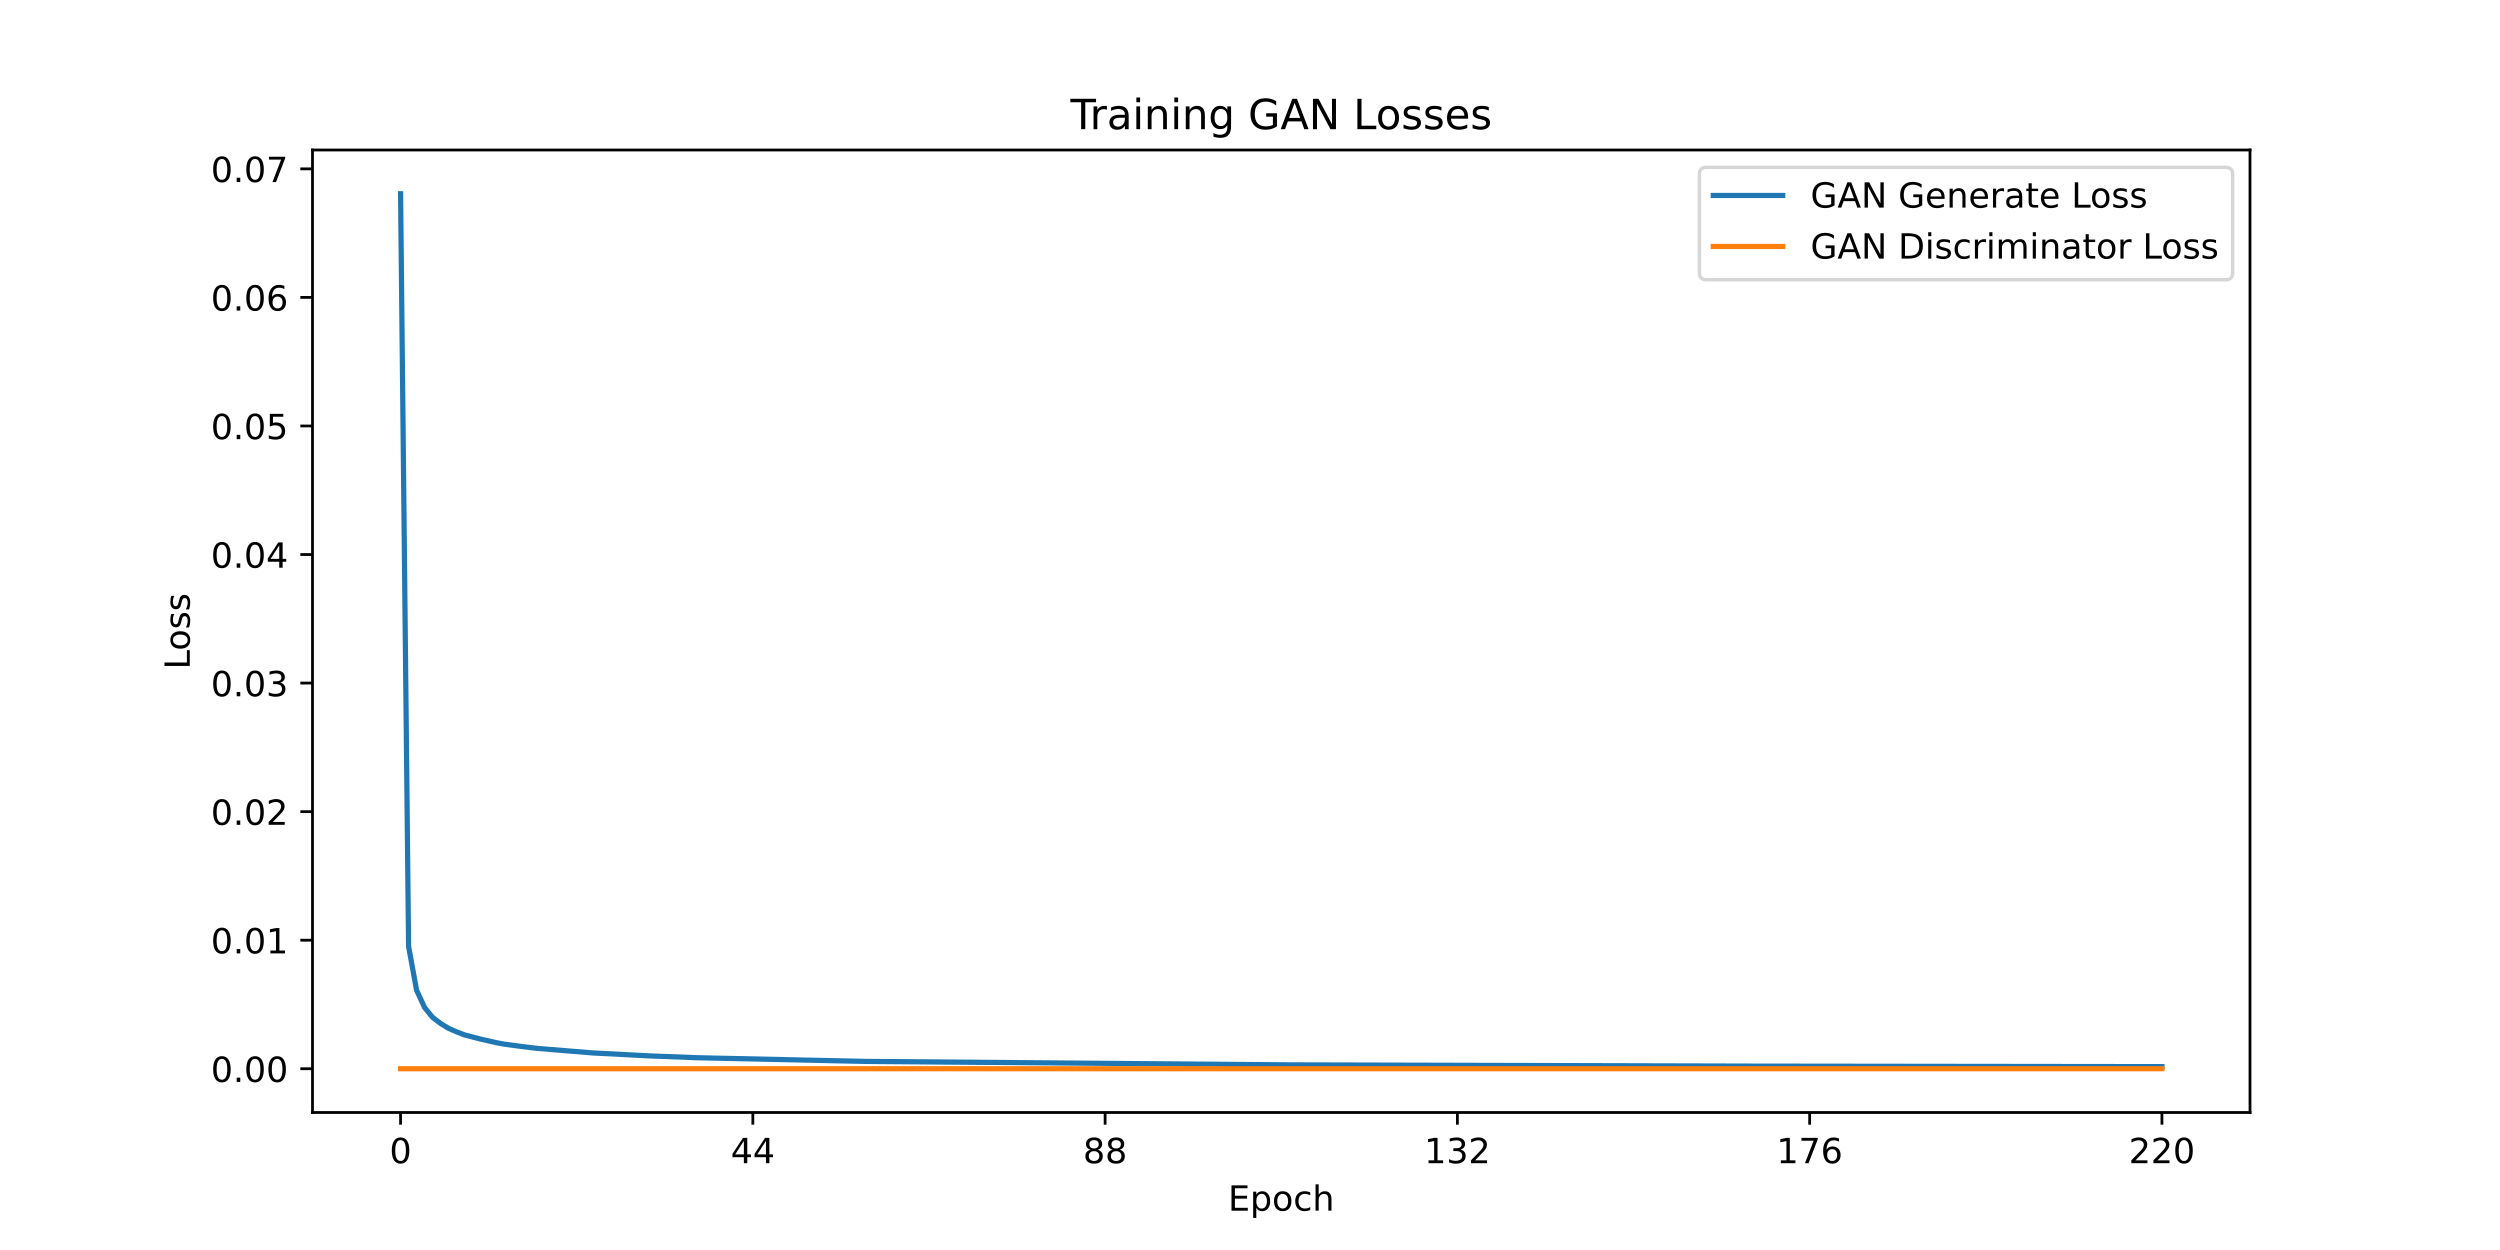
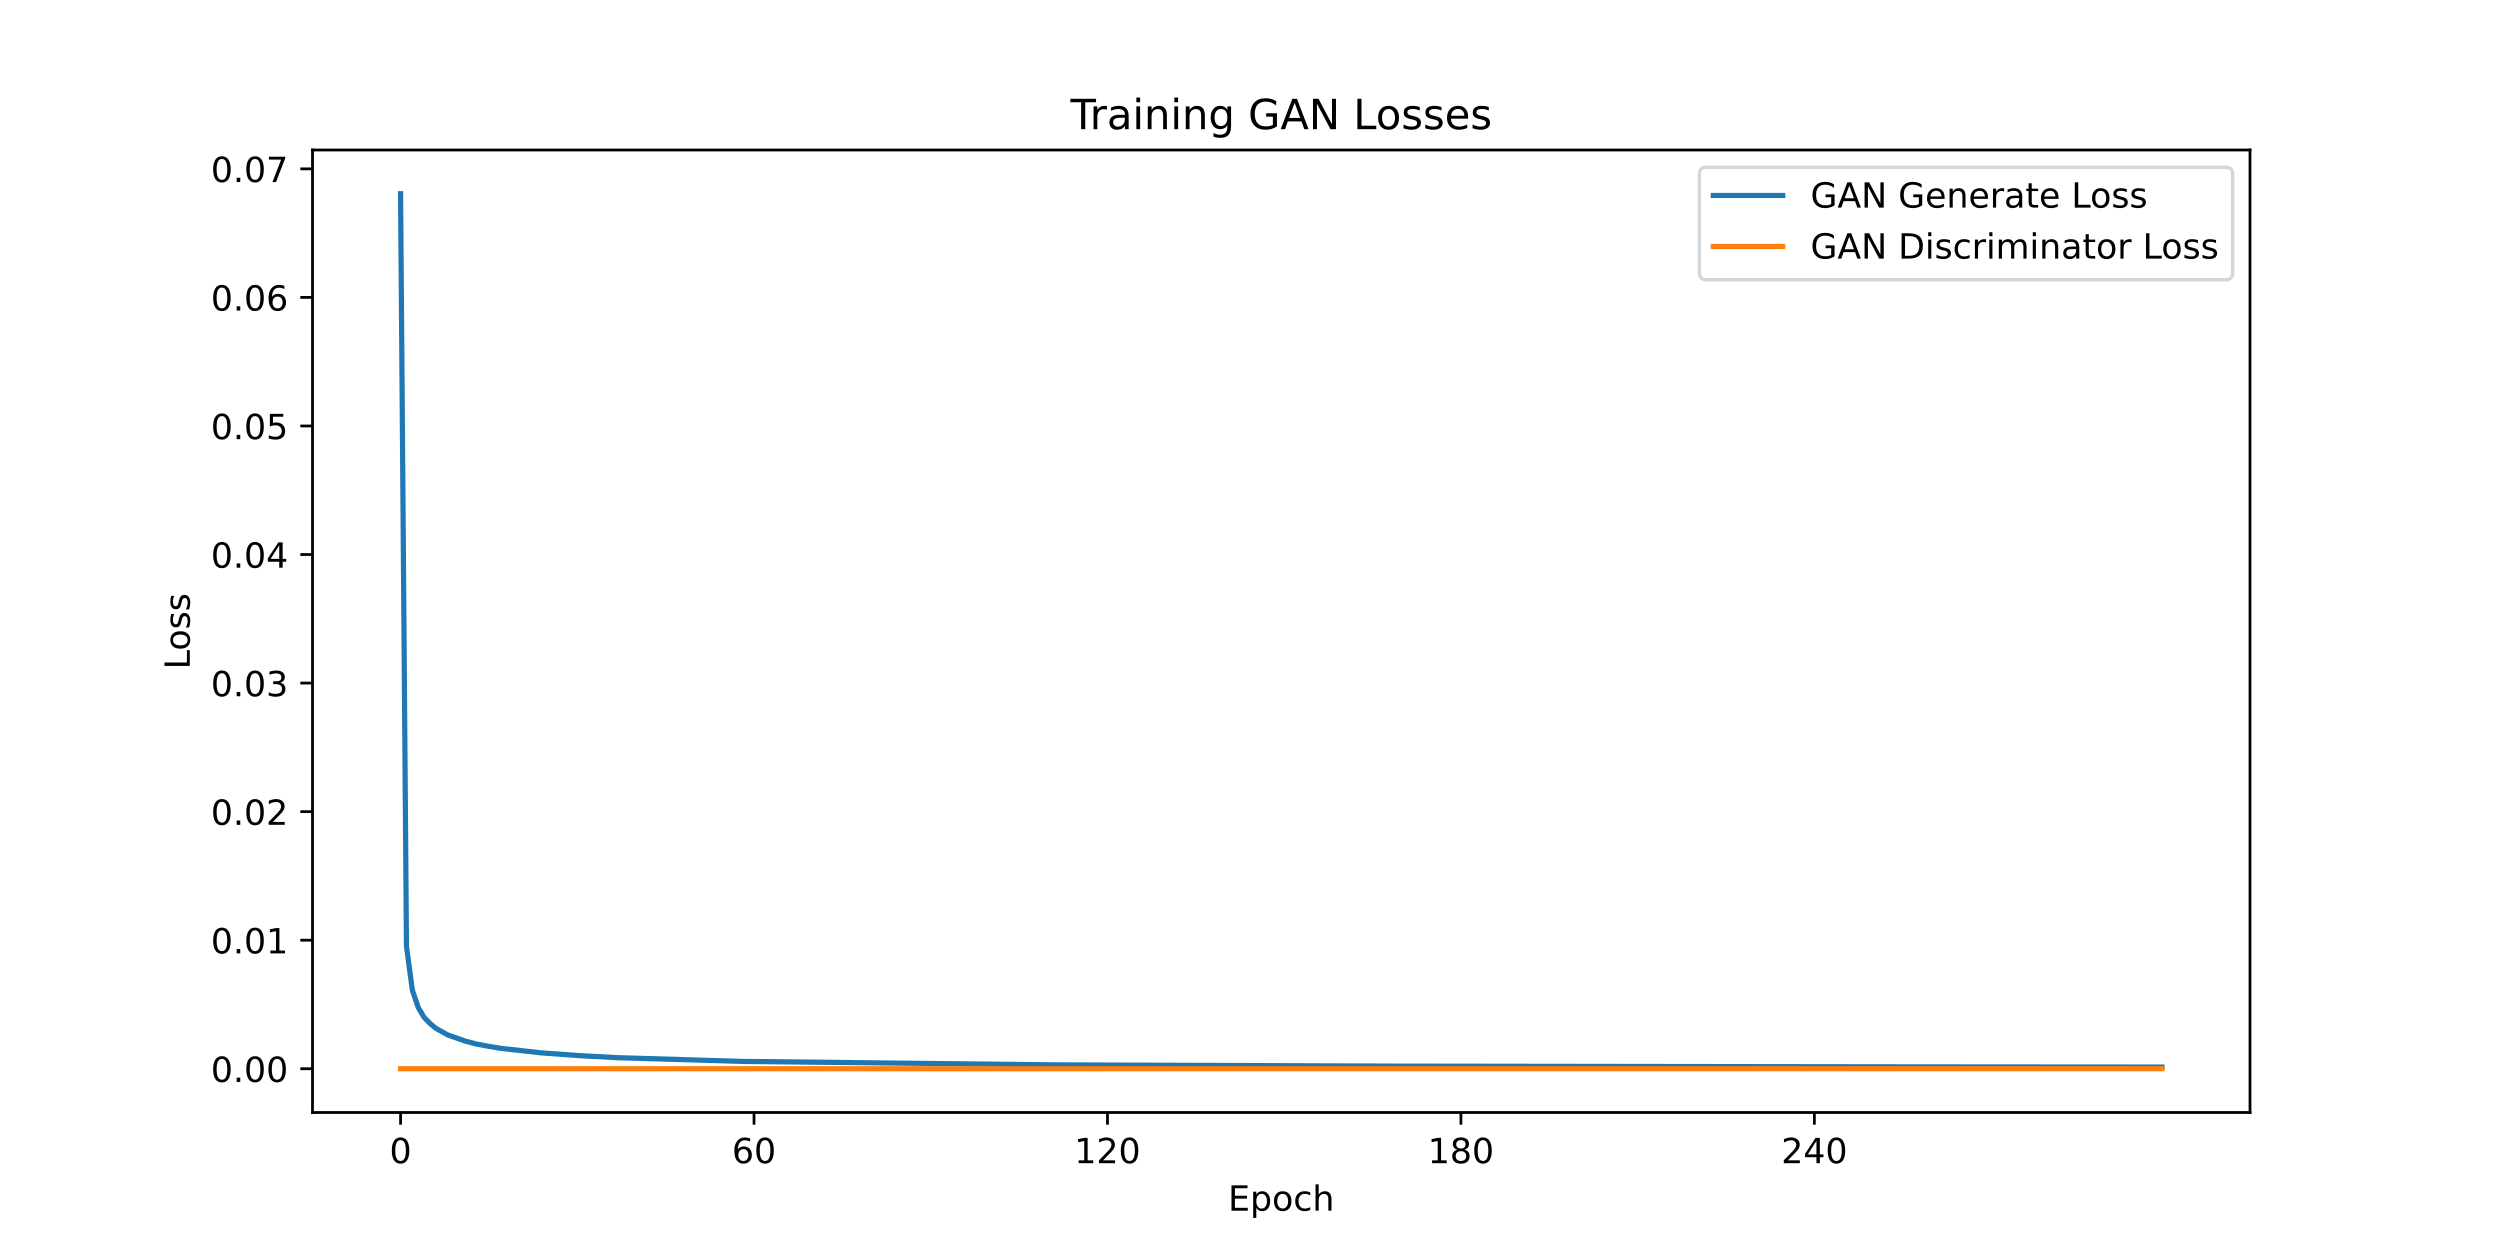
<svg xmlns="http://www.w3.org/2000/svg" xmlns:xlink="http://www.w3.org/1999/xlink" width="720pt" height="360pt" viewBox="0 0 720 360" version="1.1">
  <defs>
    <style type="text/css">*{stroke-linejoin: round; stroke-linecap: butt}</style>
  </defs>
  <g id="figure_1">
    <g id="patch_1">
      <path d="M 0 360  L 720 360  L 720 0  L 0 0  z " style="fill: #ffffff" />
    </g>
    <g id="axes_1">
      <g id="patch_2">
        <path d="M 90 320.4  L 648 320.4  L 648 43.2  L 90 43.2  z " style="fill: #ffffff" />
      </g>
      <g id="matplotlib.axis_1">
        <g id="xtick_1">
          <g id="line2d_1">
            <defs>
-               <path id="m2aa6ecc5e7" d="M 0 0  L 0 3.5  " style="stroke: #000000; stroke-width: 0.8" />
-             </defs>
-             <g>
-               <use xlink:href="#m2aa6ecc5e7" x="115.364" y="320.4" style="stroke: #000000; stroke-width: 0.8" />
+               <path id="me417cb22e6" d="M 0 0  L 0 3.5  " style="stroke: #000000; stroke-width: 0.8" />
+             </defs>
+             <g>
+               <use xlink:href="#me417cb22e6" x="115.364" y="320.4" style="stroke: #000000; stroke-width: 0.8" />
            </g>
          </g>
          <g id="text_1">
            <g transform="translate(112.1824 334.9984) scale(0.1 -0.1)">
              <defs>
                <path id="DejaVuSans-30" d="M 2034 4250  Q 1547 4250 1301 3770  Q 1056 3291 1056 2328  Q 1056 1369 1301 889  Q 1547 409 2034 409  Q 2525 409 2770 889  Q 3016 1369 3016 2328  Q 3016 3291 2770 3770  Q 2525 4250 2034 4250  z M 2034 4750  Q 2819 4750 3233 4129  Q 3647 3509 3647 2328  Q 3647 1150 3233 529  Q 2819 -91 2034 -91  Q 1250 -91 836 529  Q 422 1150 422 2328  Q 422 3509 836 4129  Q 1250 4750 2034 4750  z " transform="scale(0.015625)" />
              </defs>
              <use xlink:href="#DejaVuSans-30" />
            </g>
          </g>
        </g>
        <g id="xtick_2">
          <g id="line2d_2">
            <g>
-               <use xlink:href="#m2aa6ecc5e7" x="216.818" y="320.4" style="stroke: #000000; stroke-width: 0.8" />
+               <use xlink:href="#me417cb22e6" x="217.157" y="320.4" style="stroke: #000000; stroke-width: 0.8" />
            </g>
          </g>
          <g id="text_2">
-             <g transform="translate(210.4557 334.9984) scale(0.1 -0.1)">
-               <defs>
-                 <path id="DejaVuSans-34" d="M 2419 4116  L 825 1625  L 2419 1625  L 2419 4116  z M 2253 4666  L 3047 4666  L 3047 1625  L 3713 1625  L 3713 1100  L 3047 1100  L 3047 0  L 2419 0  L 2419 1100  L 313 1100  L 313 1709  L 2253 4666  z " transform="scale(0.015625)" />
-               </defs>
-               <use xlink:href="#DejaVuSans-34" />
-               <use xlink:href="#DejaVuSans-34" transform="translate(63.62305 0)" />
+             <g transform="translate(210.795 334.9984) scale(0.1 -0.1)">
+               <defs>
+                 <path id="DejaVuSans-36" d="M 2113 2584  Q 1688 2584 1439 2293  Q 1191 2003 1191 1497  Q 1191 994 1439 701  Q 1688 409 2113 409  Q 2538 409 2786 701  Q 3034 994 3034 1497  Q 3034 2003 2786 2293  Q 2538 2584 2113 2584  z M 3366 4563  L 3366 3988  Q 3128 4100 2886 4159  Q 2644 4219 2406 4219  Q 1781 4219 1451 3797  Q 1122 3375 1075 2522  Q 1259 2794 1537 2939  Q 1816 3084 2150 3084  Q 2853 3084 3261 2657  Q 3669 2231 3669 1497  Q 3669 778 3244 343  Q 2819 -91 2113 -91  Q 1303 -91 875 529  Q 447 1150 447 2328  Q 447 3434 972 4092  Q 1497 4750 2381 4750  Q 2619 4750 2861 4703  Q 3103 4656 3366 4563  z " transform="scale(0.015625)" />
+               </defs>
+               <use xlink:href="#DejaVuSans-36" />
+               <use xlink:href="#DejaVuSans-30" transform="translate(63.62305 0)" />
            </g>
          </g>
        </g>
        <g id="xtick_3">
          <g id="line2d_3">
            <g>
-               <use xlink:href="#m2aa6ecc5e7" x="318.273" y="320.4" style="stroke: #000000; stroke-width: 0.8" />
+               <use xlink:href="#me417cb22e6" x="318.951" y="320.4" style="stroke: #000000; stroke-width: 0.8" />
            </g>
          </g>
          <g id="text_3">
-             <g transform="translate(311.9102 334.9984) scale(0.1 -0.1)">
-               <defs>
-                 <path id="DejaVuSans-38" d="M 2034 2216  Q 1584 2216 1326 1975  Q 1069 1734 1069 1313  Q 1069 891 1326 650  Q 1584 409 2034 409  Q 2484 409 2743 651  Q 3003 894 3003 1313  Q 3003 1734 2745 1975  Q 2488 2216 2034 2216  z M 1403 2484  Q 997 2584 770 2862  Q 544 3141 544 3541  Q 544 4100 942 4425  Q 1341 4750 2034 4750  Q 2731 4750 3128 4425  Q 3525 4100 3525 3541  Q 3525 3141 3298 2862  Q 3072 2584 2669 2484  Q 3125 2378 3379 2068  Q 3634 1759 3634 1313  Q 3634 634 3220 271  Q 2806 -91 2034 -91  Q 1263 -91 848 271  Q 434 634 434 1313  Q 434 1759 690 2068  Q 947 2378 1403 2484  z M 1172 3481  Q 1172 3119 1398 2916  Q 1625 2713 2034 2713  Q 2441 2713 2670 2916  Q 2900 3119 2900 3481  Q 2900 3844 2670 4047  Q 2441 4250 2034 4250  Q 1625 4250 1398 4047  Q 1172 3844 1172 3481  z " transform="scale(0.015625)" />
-               </defs>
-               <use xlink:href="#DejaVuSans-38" />
-               <use xlink:href="#DejaVuSans-38" transform="translate(63.62305 0)" />
+             <g transform="translate(309.4076 334.9984) scale(0.1 -0.1)">
+               <defs>
+                 <path id="DejaVuSans-31" d="M 794 531  L 1825 531  L 1825 4091  L 703 3866  L 703 4441  L 1819 4666  L 2450 4666  L 2450 531  L 3481 531  L 3481 0  L 794 0  L 794 531  z " transform="scale(0.015625)" />
+                 <path id="DejaVuSans-32" d="M 1228 531  L 3431 531  L 3431 0  L 469 0  L 469 531  Q 828 903 1448 1529  Q 2069 2156 2228 2338  Q 2531 2678 2651 2914  Q 2772 3150 2772 3378  Q 2772 3750 2511 3984  Q 2250 4219 1831 4219  Q 1534 4219 1204 4116  Q 875 4013 500 3803  L 500 4441  Q 881 4594 1212 4672  Q 1544 4750 1819 4750  Q 2544 4750 2975 4387  Q 3406 4025 3406 3419  Q 3406 3131 3298 2873  Q 3191 2616 2906 2266  Q 2828 2175 2409 1742  Q 1991 1309 1228 531  z " transform="scale(0.015625)" />
+               </defs>
+               <use xlink:href="#DejaVuSans-31" />
+               <use xlink:href="#DejaVuSans-32" transform="translate(63.62305 0)" />
+               <use xlink:href="#DejaVuSans-30" transform="translate(127.2461 0)" />
            </g>
          </g>
        </g>
        <g id="xtick_4">
          <g id="line2d_4">
            <g>
-               <use xlink:href="#m2aa6ecc5e7" x="419.727" y="320.4" style="stroke: #000000; stroke-width: 0.8" />
+               <use xlink:href="#me417cb22e6" x="420.745" y="320.4" style="stroke: #000000; stroke-width: 0.8" />
            </g>
          </g>
          <g id="text_4">
-             <g transform="translate(410.1835 334.9984) scale(0.1 -0.1)">
-               <defs>
-                 <path id="DejaVuSans-31" d="M 794 531  L 1825 531  L 1825 4091  L 703 3866  L 703 4441  L 1819 4666  L 2450 4666  L 2450 531  L 3481 531  L 3481 0  L 794 0  L 794 531  z " transform="scale(0.015625)" />
-                 <path id="DejaVuSans-33" d="M 2597 2516  Q 3050 2419 3304 2112  Q 3559 1806 3559 1356  Q 3559 666 3084 287  Q 2609 -91 1734 -91  Q 1441 -91 1130 -33  Q 819 25 488 141  L 488 750  Q 750 597 1062 519  Q 1375 441 1716 441  Q 2309 441 2620 675  Q 2931 909 2931 1356  Q 2931 1769 2642 2001  Q 2353 2234 1838 2234  L 1294 2234  L 1294 2753  L 1863 2753  Q 2328 2753 2575 2939  Q 2822 3125 2822 3475  Q 2822 3834 2567 4026  Q 2313 4219 1838 4219  Q 1578 4219 1281 4162  Q 984 4106 628 3988  L 628 4550  Q 988 4650 1302 4700  Q 1616 4750 1894 4750  Q 2613 4750 3031 4423  Q 3450 4097 3450 3541  Q 3450 3153 3228 2886  Q 3006 2619 2597 2516  z " transform="scale(0.015625)" />
-                 <path id="DejaVuSans-32" d="M 1228 531  L 3431 531  L 3431 0  L 469 0  L 469 531  Q 828 903 1448 1529  Q 2069 2156 2228 2338  Q 2531 2678 2651 2914  Q 2772 3150 2772 3378  Q 2772 3750 2511 3984  Q 2250 4219 1831 4219  Q 1534 4219 1204 4116  Q 875 4013 500 3803  L 500 4441  Q 881 4594 1212 4672  Q 1544 4750 1819 4750  Q 2544 4750 2975 4387  Q 3406 4025 3406 3419  Q 3406 3131 3298 2873  Q 3191 2616 2906 2266  Q 2828 2175 2409 1742  Q 1991 1309 1228 531  z " transform="scale(0.015625)" />
+             <g transform="translate(411.2015 334.9984) scale(0.1 -0.1)">
+               <defs>
+                 <path id="DejaVuSans-38" d="M 2034 2216  Q 1584 2216 1326 1975  Q 1069 1734 1069 1313  Q 1069 891 1326 650  Q 1584 409 2034 409  Q 2484 409 2743 651  Q 3003 894 3003 1313  Q 3003 1734 2745 1975  Q 2488 2216 2034 2216  z M 1403 2484  Q 997 2584 770 2862  Q 544 3141 544 3541  Q 544 4100 942 4425  Q 1341 4750 2034 4750  Q 2731 4750 3128 4425  Q 3525 4100 3525 3541  Q 3525 3141 3298 2862  Q 3072 2584 2669 2484  Q 3125 2378 3379 2068  Q 3634 1759 3634 1313  Q 3634 634 3220 271  Q 2806 -91 2034 -91  Q 1263 -91 848 271  Q 434 634 434 1313  Q 434 1759 690 2068  Q 947 2378 1403 2484  z M 1172 3481  Q 1172 3119 1398 2916  Q 1625 2713 2034 2713  Q 2441 2713 2670 2916  Q 2900 3119 2900 3481  Q 2900 3844 2670 4047  Q 2441 4250 2034 4250  Q 1625 4250 1398 4047  Q 1172 3844 1172 3481  z " transform="scale(0.015625)" />
              </defs>
              <use xlink:href="#DejaVuSans-31" />
-               <use xlink:href="#DejaVuSans-33" transform="translate(63.62305 0)" />
-               <use xlink:href="#DejaVuSans-32" transform="translate(127.2461 0)" />
+               <use xlink:href="#DejaVuSans-38" transform="translate(63.62305 0)" />
+               <use xlink:href="#DejaVuSans-30" transform="translate(127.2461 0)" />
            </g>
          </g>
        </g>
        <g id="xtick_5">
          <g id="line2d_5">
            <g>
-               <use xlink:href="#m2aa6ecc5e7" x="521.182" y="320.4" style="stroke: #000000; stroke-width: 0.8" />
+               <use xlink:href="#me417cb22e6" x="522.539" y="320.4" style="stroke: #000000; stroke-width: 0.8" />
            </g>
          </g>
          <g id="text_5">
-             <g transform="translate(511.6381 334.9984) scale(0.1 -0.1)">
-               <defs>
-                 <path id="DejaVuSans-37" d="M 525 4666  L 3525 4666  L 3525 4397  L 1831 0  L 1172 0  L 2766 4134  L 525 4134  L 525 4666  z " transform="scale(0.015625)" />
-                 <path id="DejaVuSans-36" d="M 2113 2584  Q 1688 2584 1439 2293  Q 1191 2003 1191 1497  Q 1191 994 1439 701  Q 1688 409 2113 409  Q 2538 409 2786 701  Q 3034 994 3034 1497  Q 3034 2003 2786 2293  Q 2538 2584 2113 2584  z M 3366 4563  L 3366 3988  Q 3128 4100 2886 4159  Q 2644 4219 2406 4219  Q 1781 4219 1451 3797  Q 1122 3375 1075 2522  Q 1259 2794 1537 2939  Q 1816 3084 2150 3084  Q 2853 3084 3261 2657  Q 3669 2231 3669 1497  Q 3669 778 3244 343  Q 2819 -91 2113 -91  Q 1303 -91 875 529  Q 447 1150 447 2328  Q 447 3434 972 4092  Q 1497 4750 2381 4750  Q 2619 4750 2861 4703  Q 3103 4656 3366 4563  z " transform="scale(0.015625)" />
-               </defs>
-               <use xlink:href="#DejaVuSans-31" />
-               <use xlink:href="#DejaVuSans-37" transform="translate(63.62305 0)" />
-               <use xlink:href="#DejaVuSans-36" transform="translate(127.2461 0)" />
-             </g>
-           </g>
-         </g>
-         <g id="xtick_6">
-           <g id="line2d_6">
-             <g>
-               <use xlink:href="#m2aa6ecc5e7" x="622.636" y="320.4" style="stroke: #000000; stroke-width: 0.8" />
-             </g>
-           </g>
-           <g id="text_6">
-             <g transform="translate(613.0926 334.9984) scale(0.1 -0.1)">
+             <g transform="translate(512.9953 334.9984) scale(0.1 -0.1)">
+               <defs>
+                 <path id="DejaVuSans-34" d="M 2419 4116  L 825 1625  L 2419 1625  L 2419 4116  z M 2253 4666  L 3047 4666  L 3047 1625  L 3713 1625  L 3713 1100  L 3047 1100  L 3047 0  L 2419 0  L 2419 1100  L 313 1100  L 313 1709  L 2253 4666  z " transform="scale(0.015625)" />
+               </defs>
              <use xlink:href="#DejaVuSans-32" />
-               <use xlink:href="#DejaVuSans-32" transform="translate(63.62305 0)" />
+               <use xlink:href="#DejaVuSans-34" transform="translate(63.62305 0)" />
              <use xlink:href="#DejaVuSans-30" transform="translate(127.2461 0)" />
            </g>
          </g>
        </g>
-         <g id="text_7">
+         <g id="text_6">
          <g transform="translate(353.6891 348.6766) scale(0.1 -0.1)">
            <defs>
              <path id="DejaVuSans-45" d="M 628 4666  L 3578 4666  L 3578 4134  L 1259 4134  L 1259 2753  L 3481 2753  L 3481 2222  L 1259 2222  L 1259 531  L 3634 531  L 3634 0  L 628 0  L 628 4666  z " transform="scale(0.015625)" />
              <path id="DejaVuSans-70" d="M 1159 525  L 1159 -1331  L 581 -1331  L 581 3500  L 1159 3500  L 1159 2969  Q 1341 3281 1617 3432  Q 1894 3584 2278 3584  Q 2916 3584 3314 3078  Q 3713 2572 3713 1747  Q 3713 922 3314 415  Q 2916 -91 2278 -91  Q 1894 -91 1617 61  Q 1341 213 1159 525  z M 3116 1747  Q 3116 2381 2855 2742  Q 2594 3103 2138 3103  Q 1681 3103 1420 2742  Q 1159 2381 1159 1747  Q 1159 1113 1420 752  Q 1681 391 2138 391  Q 2594 391 2855 752  Q 3116 1113 3116 1747  z " transform="scale(0.015625)" />
              <path id="DejaVuSans-6f" d="M 1959 3097  Q 1497 3097 1228 2736  Q 959 2375 959 1747  Q 959 1119 1226 758  Q 1494 397 1959 397  Q 2419 397 2687 759  Q 2956 1122 2956 1747  Q 2956 2369 2687 2733  Q 2419 3097 1959 3097  z M 1959 3584  Q 2709 3584 3137 3096  Q 3566 2609 3566 1747  Q 3566 888 3137 398  Q 2709 -91 1959 -91  Q 1206 -91 779 398  Q 353 888 353 1747  Q 353 2609 779 3096  Q 1206 3584 1959 3584  z " transform="scale(0.015625)" />
              <path id="DejaVuSans-63" d="M 3122 3366  L 3122 2828  Q 2878 2963 2633 3030  Q 2388 3097 2138 3097  Q 1578 3097 1268 2742  Q 959 2388 959 1747  Q 959 1106 1268 751  Q 1578 397 2138 397  Q 2388 397 2633 464  Q 2878 531 3122 666  L 3122 134  Q 2881 22 2623 -34  Q 2366 -91 2075 -91  Q 1284 -91 818 406  Q 353 903 353 1747  Q 353 2603 823 3093  Q 1294 3584 2113 3584  Q 2378 3584 2631 3529  Q 2884 3475 3122 3366  z " transform="scale(0.015625)" />
              <path id="DejaVuSans-68" d="M 3513 2113  L 3513 0  L 2938 0  L 2938 2094  Q 2938 2591 2744 2837  Q 2550 3084 2163 3084  Q 1697 3084 1428 2787  Q 1159 2491 1159 1978  L 1159 0  L 581 0  L 581 4863  L 1159 4863  L 1159 2956  Q 1366 3272 1645 3428  Q 1925 3584 2291 3584  Q 2894 3584 3203 3211  Q 3513 2838 3513 2113  z " transform="scale(0.015625)" />
            </defs>
            <use xlink:href="#DejaVuSans-45" />
            <use xlink:href="#DejaVuSans-70" transform="translate(63.18359 0)" />
            <use xlink:href="#DejaVuSans-6f" transform="translate(126.6602 0)" />
            <use xlink:href="#DejaVuSans-63" transform="translate(187.8418 0)" />
            <use xlink:href="#DejaVuSans-68" transform="translate(242.8223 0)" />
          </g>
        </g>
      </g>
      <g id="matplotlib.axis_2">
        <g id="ytick_1">
+           <g id="line2d_6">
+             <defs>
+               <path id="m8ae7c06c65" d="M 0 0  L -3.5 0  " style="stroke: #000000; stroke-width: 0.8" />
+             </defs>
+             <g>
+               <use xlink:href="#m8ae7c06c65" x="90" y="307.8" style="stroke: #000000; stroke-width: 0.8" />
+             </g>
+           </g>
+           <g id="text_7">
+             <g transform="translate(60.73438 311.5992) scale(0.1 -0.1)">
+               <defs>
+                 <path id="DejaVuSans-2e" d="M 684 794  L 1344 794  L 1344 0  L 684 0  L 684 794  z " transform="scale(0.015625)" />
+               </defs>
+               <use xlink:href="#DejaVuSans-30" />
+               <use xlink:href="#DejaVuSans-2e" transform="translate(63.62305 0)" />
+               <use xlink:href="#DejaVuSans-30" transform="translate(95.41016 0)" />
+               <use xlink:href="#DejaVuSans-30" transform="translate(159.0332 0)" />
+             </g>
+           </g>
+         </g>
+         <g id="ytick_2">
          <g id="line2d_7">
-             <defs>
-               <path id="m582c113cbc" d="M 0 0  L -3.5 0  " style="stroke: #000000; stroke-width: 0.8" />
-             </defs>
-             <g>
-               <use xlink:href="#m582c113cbc" x="90" y="307.8" style="stroke: #000000; stroke-width: 0.8" />
+             <g>
+               <use xlink:href="#m8ae7c06c65" x="90" y="270.776" style="stroke: #000000; stroke-width: 0.8" />
            </g>
          </g>
          <g id="text_8">
-             <g transform="translate(60.73438 311.5992) scale(0.1 -0.1)">
-               <defs>
-                 <path id="DejaVuSans-2e" d="M 684 794  L 1344 794  L 1344 0  L 684 0  L 684 794  z " transform="scale(0.015625)" />
-               </defs>
-               <use xlink:href="#DejaVuSans-30" />
-               <use xlink:href="#DejaVuSans-2e" transform="translate(63.62305 0)" />
-               <use xlink:href="#DejaVuSans-30" transform="translate(95.41016 0)" />
-               <use xlink:href="#DejaVuSans-30" transform="translate(159.0332 0)" />
-             </g>
-           </g>
-         </g>
-         <g id="ytick_2">
+             <g transform="translate(60.73438 274.5749) scale(0.1 -0.1)">
+               <use xlink:href="#DejaVuSans-30" />
+               <use xlink:href="#DejaVuSans-2e" transform="translate(63.62305 0)" />
+               <use xlink:href="#DejaVuSans-30" transform="translate(95.41016 0)" />
+               <use xlink:href="#DejaVuSans-31" transform="translate(159.0332 0)" />
+             </g>
+           </g>
+         </g>
+         <g id="ytick_3">
          <g id="line2d_8">
            <g>
-               <use xlink:href="#m582c113cbc" x="90" y="270.776" style="stroke: #000000; stroke-width: 0.8" />
+               <use xlink:href="#m8ae7c06c65" x="90" y="233.751" style="stroke: #000000; stroke-width: 0.8" />
            </g>
          </g>
          <g id="text_9">
-             <g transform="translate(60.73438 274.5749) scale(0.1 -0.1)">
-               <use xlink:href="#DejaVuSans-30" />
-               <use xlink:href="#DejaVuSans-2e" transform="translate(63.62305 0)" />
-               <use xlink:href="#DejaVuSans-30" transform="translate(95.41016 0)" />
-               <use xlink:href="#DejaVuSans-31" transform="translate(159.0332 0)" />
-             </g>
-           </g>
-         </g>
-         <g id="ytick_3">
+             <g transform="translate(60.73438 237.5505) scale(0.1 -0.1)">
+               <use xlink:href="#DejaVuSans-30" />
+               <use xlink:href="#DejaVuSans-2e" transform="translate(63.62305 0)" />
+               <use xlink:href="#DejaVuSans-30" transform="translate(95.41016 0)" />
+               <use xlink:href="#DejaVuSans-32" transform="translate(159.0332 0)" />
+             </g>
+           </g>
+         </g>
+         <g id="ytick_4">
          <g id="line2d_9">
            <g>
-               <use xlink:href="#m582c113cbc" x="90" y="233.751" style="stroke: #000000; stroke-width: 0.8" />
+               <use xlink:href="#m8ae7c06c65" x="90" y="196.727" style="stroke: #000000; stroke-width: 0.8" />
            </g>
          </g>
          <g id="text_10">
-             <g transform="translate(60.73438 237.5505) scale(0.1 -0.1)">
-               <use xlink:href="#DejaVuSans-30" />
-               <use xlink:href="#DejaVuSans-2e" transform="translate(63.62305 0)" />
-               <use xlink:href="#DejaVuSans-30" transform="translate(95.41016 0)" />
-               <use xlink:href="#DejaVuSans-32" transform="translate(159.0332 0)" />
-             </g>
-           </g>
-         </g>
-         <g id="ytick_4">
+             <g transform="translate(60.73438 200.5261) scale(0.1 -0.1)">
+               <defs>
+                 <path id="DejaVuSans-33" d="M 2597 2516  Q 3050 2419 3304 2112  Q 3559 1806 3559 1356  Q 3559 666 3084 287  Q 2609 -91 1734 -91  Q 1441 -91 1130 -33  Q 819 25 488 141  L 488 750  Q 750 597 1062 519  Q 1375 441 1716 441  Q 2309 441 2620 675  Q 2931 909 2931 1356  Q 2931 1769 2642 2001  Q 2353 2234 1838 2234  L 1294 2234  L 1294 2753  L 1863 2753  Q 2328 2753 2575 2939  Q 2822 3125 2822 3475  Q 2822 3834 2567 4026  Q 2313 4219 1838 4219  Q 1578 4219 1281 4162  Q 984 4106 628 3988  L 628 4550  Q 988 4650 1302 4700  Q 1616 4750 1894 4750  Q 2613 4750 3031 4423  Q 3450 4097 3450 3541  Q 3450 3153 3228 2886  Q 3006 2619 2597 2516  z " transform="scale(0.015625)" />
+               </defs>
+               <use xlink:href="#DejaVuSans-30" />
+               <use xlink:href="#DejaVuSans-2e" transform="translate(63.62305 0)" />
+               <use xlink:href="#DejaVuSans-30" transform="translate(95.41016 0)" />
+               <use xlink:href="#DejaVuSans-33" transform="translate(159.0332 0)" />
+             </g>
+           </g>
+         </g>
+         <g id="ytick_5">
          <g id="line2d_10">
            <g>
-               <use xlink:href="#m582c113cbc" x="90" y="196.727" style="stroke: #000000; stroke-width: 0.8" />
+               <use xlink:href="#m8ae7c06c65" x="90" y="159.703" style="stroke: #000000; stroke-width: 0.8" />
            </g>
          </g>
          <g id="text_11">
-             <g transform="translate(60.73438 200.5261) scale(0.1 -0.1)">
-               <use xlink:href="#DejaVuSans-30" />
-               <use xlink:href="#DejaVuSans-2e" transform="translate(63.62305 0)" />
-               <use xlink:href="#DejaVuSans-30" transform="translate(95.41016 0)" />
-               <use xlink:href="#DejaVuSans-33" transform="translate(159.0332 0)" />
-             </g>
-           </g>
-         </g>
-         <g id="ytick_5">
+             <g transform="translate(60.73438 163.5018) scale(0.1 -0.1)">
+               <use xlink:href="#DejaVuSans-30" />
+               <use xlink:href="#DejaVuSans-2e" transform="translate(63.62305 0)" />
+               <use xlink:href="#DejaVuSans-30" transform="translate(95.41016 0)" />
+               <use xlink:href="#DejaVuSans-34" transform="translate(159.0332 0)" />
+             </g>
+           </g>
+         </g>
+         <g id="ytick_6">
          <g id="line2d_11">
            <g>
-               <use xlink:href="#m582c113cbc" x="90" y="159.703" style="stroke: #000000; stroke-width: 0.8" />
+               <use xlink:href="#m8ae7c06c65" x="90" y="122.678" style="stroke: #000000; stroke-width: 0.8" />
            </g>
          </g>
          <g id="text_12">
-             <g transform="translate(60.73438 163.5018) scale(0.1 -0.1)">
-               <use xlink:href="#DejaVuSans-30" />
-               <use xlink:href="#DejaVuSans-2e" transform="translate(63.62305 0)" />
-               <use xlink:href="#DejaVuSans-30" transform="translate(95.41016 0)" />
-               <use xlink:href="#DejaVuSans-34" transform="translate(159.0332 0)" />
-             </g>
-           </g>
-         </g>
-         <g id="ytick_6">
+             <g transform="translate(60.73438 126.4774) scale(0.1 -0.1)">
+               <defs>
+                 <path id="DejaVuSans-35" d="M 691 4666  L 3169 4666  L 3169 4134  L 1269 4134  L 1269 2991  Q 1406 3038 1543 3061  Q 1681 3084 1819 3084  Q 2600 3084 3056 2656  Q 3513 2228 3513 1497  Q 3513 744 3044 326  Q 2575 -91 1722 -91  Q 1428 -91 1123 -41  Q 819 9 494 109  L 494 744  Q 775 591 1075 516  Q 1375 441 1709 441  Q 2250 441 2565 725  Q 2881 1009 2881 1497  Q 2881 1984 2565 2268  Q 2250 2553 1709 2553  Q 1456 2553 1204 2497  Q 953 2441 691 2322  L 691 4666  z " transform="scale(0.015625)" />
+               </defs>
+               <use xlink:href="#DejaVuSans-30" />
+               <use xlink:href="#DejaVuSans-2e" transform="translate(63.62305 0)" />
+               <use xlink:href="#DejaVuSans-30" transform="translate(95.41016 0)" />
+               <use xlink:href="#DejaVuSans-35" transform="translate(159.0332 0)" />
+             </g>
+           </g>
+         </g>
+         <g id="ytick_7">
          <g id="line2d_12">
            <g>
-               <use xlink:href="#m582c113cbc" x="90" y="122.678" style="stroke: #000000; stroke-width: 0.8" />
+               <use xlink:href="#m8ae7c06c65" x="90" y="85.654" style="stroke: #000000; stroke-width: 0.8" />
            </g>
          </g>
          <g id="text_13">
-             <g transform="translate(60.73438 126.4774) scale(0.1 -0.1)">
-               <defs>
-                 <path id="DejaVuSans-35" d="M 691 4666  L 3169 4666  L 3169 4134  L 1269 4134  L 1269 2991  Q 1406 3038 1543 3061  Q 1681 3084 1819 3084  Q 2600 3084 3056 2656  Q 3513 2228 3513 1497  Q 3513 744 3044 326  Q 2575 -91 1722 -91  Q 1428 -91 1123 -41  Q 819 9 494 109  L 494 744  Q 775 591 1075 516  Q 1375 441 1709 441  Q 2250 441 2565 725  Q 2881 1009 2881 1497  Q 2881 1984 2565 2268  Q 2250 2553 1709 2553  Q 1456 2553 1204 2497  Q 953 2441 691 2322  L 691 4666  z " transform="scale(0.015625)" />
-               </defs>
-               <use xlink:href="#DejaVuSans-30" />
-               <use xlink:href="#DejaVuSans-2e" transform="translate(63.62305 0)" />
-               <use xlink:href="#DejaVuSans-30" transform="translate(95.41016 0)" />
-               <use xlink:href="#DejaVuSans-35" transform="translate(159.0332 0)" />
-             </g>
-           </g>
-         </g>
-         <g id="ytick_7">
+             <g transform="translate(60.73438 89.45303) scale(0.1 -0.1)">
+               <use xlink:href="#DejaVuSans-30" />
+               <use xlink:href="#DejaVuSans-2e" transform="translate(63.62305 0)" />
+               <use xlink:href="#DejaVuSans-30" transform="translate(95.41016 0)" />
+               <use xlink:href="#DejaVuSans-36" transform="translate(159.0332 0)" />
+             </g>
+           </g>
+         </g>
+         <g id="ytick_8">
          <g id="line2d_13">
            <g>
-               <use xlink:href="#m582c113cbc" x="90" y="85.654" style="stroke: #000000; stroke-width: 0.8" />
+               <use xlink:href="#m8ae7c06c65" x="90" y="48.629" style="stroke: #000000; stroke-width: 0.8" />
            </g>
          </g>
          <g id="text_14">
-             <g transform="translate(60.73438 89.45303) scale(0.1 -0.1)">
-               <use xlink:href="#DejaVuSans-30" />
-               <use xlink:href="#DejaVuSans-2e" transform="translate(63.62305 0)" />
-               <use xlink:href="#DejaVuSans-30" transform="translate(95.41016 0)" />
-               <use xlink:href="#DejaVuSans-36" transform="translate(159.0332 0)" />
-             </g>
-           </g>
-         </g>
-         <g id="ytick_8">
-           <g id="line2d_14">
-             <g>
-               <use xlink:href="#m582c113cbc" x="90" y="48.629" style="stroke: #000000; stroke-width: 0.8" />
-             </g>
-           </g>
-           <g id="text_15">
            <g transform="translate(60.73438 52.42867) scale(0.1 -0.1)">
+               <defs>
+                 <path id="DejaVuSans-37" d="M 525 4666  L 3525 4666  L 3525 4397  L 1831 0  L 1172 0  L 2766 4134  L 525 4134  L 525 4666  z " transform="scale(0.015625)" />
+               </defs>
              <use xlink:href="#DejaVuSans-30" />
              <use xlink:href="#DejaVuSans-2e" transform="translate(63.62305 0)" />
              <use xlink:href="#DejaVuSans-30" transform="translate(95.41016 0)" />
              <use xlink:href="#DejaVuSans-37" transform="translate(159.0332 0)" />
            </g>
          </g>
        </g>
-         <g id="text_16">
+         <g id="text_15">
          <g transform="translate(54.65469 192.7672) rotate(-90) scale(0.1 -0.1)">
            <defs>
              <path id="DejaVuSans-4c" d="M 628 4666  L 1259 4666  L 1259 531  L 3531 531  L 3531 0  L 628 0  L 628 4666  z " transform="scale(0.015625)" />
              <path id="DejaVuSans-73" d="M 2834 3397  L 2834 2853  Q 2591 2978 2328 3040  Q 2066 3103 1784 3103  Q 1356 3103 1142 2972  Q 928 2841 928 2578  Q 928 2378 1081 2264  Q 1234 2150 1697 2047  L 1894 2003  Q 2506 1872 2764 1633  Q 3022 1394 3022 966  Q 3022 478 2636 193  Q 2250 -91 1575 -91  Q 1294 -91 989 -36  Q 684 19 347 128  L 347 722  Q 666 556 975 473  Q 1284 391 1588 391  Q 1994 391 2212 530  Q 2431 669 2431 922  Q 2431 1156 2273 1281  Q 2116 1406 1581 1522  L 1381 1569  Q 847 1681 609 1914  Q 372 2147 372 2553  Q 372 3047 722 3315  Q 1072 3584 1716 3584  Q 2034 3584 2315 3537  Q 2597 3491 2834 3397  z " transform="scale(0.015625)" />
            </defs>
            <use xlink:href="#DejaVuSans-4c" />
            <use xlink:href="#DejaVuSans-6f" transform="translate(53.96289 0)" />
            <use xlink:href="#DejaVuSans-73" transform="translate(115.1445 0)" />
            <use xlink:href="#DejaVuSans-73" transform="translate(167.2441 0)" />
          </g>
        </g>
      </g>
+       <g id="line2d_14">
+         <path d="M 115.364 55.8  L 117.06 272.538  L 118.757 285.159  L 120.453 290.172  L 122.15 293.009  L 123.846 294.762  L 125.543 296.163  L 128.936 298.064  L 134.026 299.843  L 137.419 300.731  L 140.812 301.351  L 144.205 301.92  L 156.081 303.247  L 167.957 304.088  L 178.137 304.623  L 213.764 305.68  L 303.682 306.681  L 402.083 307.041  L 553.077 307.26  L 603.974 307.301  L 622.636 307.315  L 622.636 307.315  " clip-path="url(#pfacd6ee6b4)" style="fill: none; stroke: #1f77b4; stroke-width: 1.5; stroke-linecap: square" />
+       </g>
      <g id="line2d_15">
-         <path d="M 115.364 55.8  L 117.669 272.538  L 119.975 285.159  L 122.281 290.172  L 124.587 293.009  L 126.893 294.762  L 129.198 296.163  L 131.504 297.178  L 133.81 298.064  L 138.421 299.261  L 143.033 300.311  L 145.339 300.731  L 149.95 301.351  L 154.562 301.92  L 170.702 303.247  L 186.843 304.088  L 200.678 304.623  L 249.099 305.68  L 371.306 306.681  L 505.041 307.041  L 622.636 307.19  L 622.636 307.19  " clip-path="url(#pd27bf3a0fa)" style="fill: none; stroke: #1f77b4; stroke-width: 1.5; stroke-linecap: square" />
-       </g>
-       <g id="line2d_16">
-         <path d="M 115.364 307.8  L 622.636 307.8  L 622.636 307.8  " clip-path="url(#pd27bf3a0fa)" style="fill: none; stroke: #ff7f0e; stroke-width: 1.5; stroke-linecap: square" />
+         <path d="M 115.364 307.8  L 622.636 307.8  L 622.636 307.8  " clip-path="url(#pfacd6ee6b4)" style="fill: none; stroke: #ff7f0e; stroke-width: 1.5; stroke-linecap: square" />
      </g>
      <g id="patch_3">
        <path d="M 90 320.4  L 90 43.2  " style="fill: none; stroke: #000000; stroke-width: 0.8; stroke-linejoin: miter; stroke-linecap: square" />
      </g>
      <g id="patch_4">
        <path d="M 648 320.4  L 648 43.2  " style="fill: none; stroke: #000000; stroke-width: 0.8; stroke-linejoin: miter; stroke-linecap: square" />
      </g>
      <g id="patch_5">
        <path d="M 90 320.4  L 648 320.4  " style="fill: none; stroke: #000000; stroke-width: 0.8; stroke-linejoin: miter; stroke-linecap: square" />
      </g>
      <g id="patch_6">
        <path d="M 90 43.2  L 648 43.2  " style="fill: none; stroke: #000000; stroke-width: 0.8; stroke-linejoin: miter; stroke-linecap: square" />
      </g>
-       <g id="text_17">
+       <g id="text_16">
        <g transform="translate(308.295 37.2) scale(0.12 -0.12)">
          <defs>
            <path id="DejaVuSans-54" d="M -19 4666  L 3928 4666  L 3928 4134  L 2272 4134  L 2272 0  L 1638 0  L 1638 4134  L -19 4134  L -19 4666  z " transform="scale(0.015625)" />
            <path id="DejaVuSans-72" d="M 2631 2963  Q 2534 3019 2420 3045  Q 2306 3072 2169 3072  Q 1681 3072 1420 2755  Q 1159 2438 1159 1844  L 1159 0  L 581 0  L 581 3500  L 1159 3500  L 1159 2956  Q 1341 3275 1631 3429  Q 1922 3584 2338 3584  Q 2397 3584 2469 3576  Q 2541 3569 2628 3553  L 2631 2963  z " transform="scale(0.015625)" />
            <path id="DejaVuSans-61" d="M 2194 1759  Q 1497 1759 1228 1600  Q 959 1441 959 1056  Q 959 750 1161 570  Q 1363 391 1709 391  Q 2188 391 2477 730  Q 2766 1069 2766 1631  L 2766 1759  L 2194 1759  z M 3341 1997  L 3341 0  L 2766 0  L 2766 531  Q 2569 213 2275 61  Q 1981 -91 1556 -91  Q 1019 -91 701 211  Q 384 513 384 1019  Q 384 1609 779 1909  Q 1175 2209 1959 2209  L 2766 2209  L 2766 2266  Q 2766 2663 2505 2880  Q 2244 3097 1772 3097  Q 1472 3097 1187 3025  Q 903 2953 641 2809  L 641 3341  Q 956 3463 1253 3523  Q 1550 3584 1831 3584  Q 2591 3584 2966 3190  Q 3341 2797 3341 1997  z " transform="scale(0.015625)" />
            <path id="DejaVuSans-69" d="M 603 3500  L 1178 3500  L 1178 0  L 603 0  L 603 3500  z M 603 4863  L 1178 4863  L 1178 4134  L 603 4134  L 603 4863  z " transform="scale(0.015625)" />
            <path id="DejaVuSans-6e" d="M 3513 2113  L 3513 0  L 2938 0  L 2938 2094  Q 2938 2591 2744 2837  Q 2550 3084 2163 3084  Q 1697 3084 1428 2787  Q 1159 2491 1159 1978  L 1159 0  L 581 0  L 581 3500  L 1159 3500  L 1159 2956  Q 1366 3272 1645 3428  Q 1925 3584 2291 3584  Q 2894 3584 3203 3211  Q 3513 2838 3513 2113  z " transform="scale(0.015625)" />
            <path id="DejaVuSans-67" d="M 2906 1791  Q 2906 2416 2648 2759  Q 2391 3103 1925 3103  Q 1463 3103 1205 2759  Q 947 2416 947 1791  Q 947 1169 1205 825  Q 1463 481 1925 481  Q 2391 481 2648 825  Q 2906 1169 2906 1791  z M 3481 434  Q 3481 -459 3084 -895  Q 2688 -1331 1869 -1331  Q 1566 -1331 1297 -1286  Q 1028 -1241 775 -1147  L 775 -588  Q 1028 -725 1275 -790  Q 1522 -856 1778 -856  Q 2344 -856 2625 -561  Q 2906 -266 2906 331  L 2906 616  Q 2728 306 2450 153  Q 2172 0 1784 0  Q 1141 0 747 490  Q 353 981 353 1791  Q 353 2603 747 3093  Q 1141 3584 1784 3584  Q 2172 3584 2450 3431  Q 2728 3278 2906 2969  L 2906 3500  L 3481 3500  L 3481 434  z " transform="scale(0.015625)" />
            <path id="DejaVuSans-20" transform="scale(0.015625)" />
            <path id="DejaVuSans-47" d="M 3809 666  L 3809 1919  L 2778 1919  L 2778 2438  L 4434 2438  L 4434 434  Q 4069 175 3628 42  Q 3188 -91 2688 -91  Q 1594 -91 976 548  Q 359 1188 359 2328  Q 359 3472 976 4111  Q 1594 4750 2688 4750  Q 3144 4750 3555 4637  Q 3966 4525 4313 4306  L 4313 3634  Q 3963 3931 3569 4081  Q 3175 4231 2741 4231  Q 1884 4231 1454 3753  Q 1025 3275 1025 2328  Q 1025 1384 1454 906  Q 1884 428 2741 428  Q 3075 428 3337 486  Q 3600 544 3809 666  z " transform="scale(0.015625)" />
            <path id="DejaVuSans-41" d="M 2188 4044  L 1331 1722  L 3047 1722  L 2188 4044  z M 1831 4666  L 2547 4666  L 4325 0  L 3669 0  L 3244 1197  L 1141 1197  L 716 0  L 50 0  L 1831 4666  z " transform="scale(0.015625)" />
            <path id="DejaVuSans-4e" d="M 628 4666  L 1478 4666  L 3547 763  L 3547 4666  L 4159 4666  L 4159 0  L 3309 0  L 1241 3903  L 1241 0  L 628 0  L 628 4666  z " transform="scale(0.015625)" />
            <path id="DejaVuSans-65" d="M 3597 1894  L 3597 1613  L 953 1613  Q 991 1019 1311 708  Q 1631 397 2203 397  Q 2534 397 2845 478  Q 3156 559 3463 722  L 3463 178  Q 3153 47 2828 -22  Q 2503 -91 2169 -91  Q 1331 -91 842 396  Q 353 884 353 1716  Q 353 2575 817 3079  Q 1281 3584 2069 3584  Q 2775 3584 3186 3129  Q 3597 2675 3597 1894  z M 3022 2063  Q 3016 2534 2758 2815  Q 2500 3097 2075 3097  Q 1594 3097 1305 2825  Q 1016 2553 972 2059  L 3022 2063  z " transform="scale(0.015625)" />
          </defs>
          <use xlink:href="#DejaVuSans-54" />
          <use xlink:href="#DejaVuSans-72" transform="translate(46.33398 0)" />
          <use xlink:href="#DejaVuSans-61" transform="translate(87.44727 0)" />
          <use xlink:href="#DejaVuSans-69" transform="translate(148.7266 0)" />
          <use xlink:href="#DejaVuSans-6e" transform="translate(176.5098 0)" />
          <use xlink:href="#DejaVuSans-69" transform="translate(239.8887 0)" />
          <use xlink:href="#DejaVuSans-6e" transform="translate(267.6719 0)" />
          <use xlink:href="#DejaVuSans-67" transform="translate(331.0508 0)" />
          <use xlink:href="#DejaVuSans-20" transform="translate(394.5273 0)" />
          <use xlink:href="#DejaVuSans-47" transform="translate(426.3145 0)" />
          <use xlink:href="#DejaVuSans-41" transform="translate(503.8047 0)" />
          <use xlink:href="#DejaVuSans-4e" transform="translate(572.2129 0)" />
          <use xlink:href="#DejaVuSans-20" transform="translate(647.0176 0)" />
          <use xlink:href="#DejaVuSans-4c" transform="translate(678.8047 0)" />
          <use xlink:href="#DejaVuSans-6f" transform="translate(732.7676 0)" />
          <use xlink:href="#DejaVuSans-73" transform="translate(793.9492 0)" />
          <use xlink:href="#DejaVuSans-73" transform="translate(846.0488 0)" />
          <use xlink:href="#DejaVuSans-65" transform="translate(898.1484 0)" />
          <use xlink:href="#DejaVuSans-73" transform="translate(959.6719 0)" />
        </g>
      </g>
      <g id="legend_1">
        <g id="patch_7">
          <path d="M 491.43 80.556  L 641 80.556  Q 643 80.556 643 78.556  L 643 50.2  Q 643 48.2 641 48.2  L 491.43 48.2  Q 489.43 48.2 489.43 50.2  L 489.43 78.556  Q 489.43 80.556 491.43 80.556  z " style="fill: #ffffff; opacity: 0.8; stroke: #cccccc; stroke-linejoin: miter" />
        </g>
-         <g id="line2d_17">
+         <g id="line2d_16">
          <path d="M 493.43 56.298  L 503.43 56.298  L 513.43 56.298  " style="fill: none; stroke: #1f77b4; stroke-width: 1.5; stroke-linecap: square" />
        </g>
-         <g id="text_18">
+         <g id="text_17">
          <g transform="translate(521.4297 59.79844) scale(0.1 -0.1)">
            <defs>
              <path id="DejaVuSans-74" d="M 1172 4494  L 1172 3500  L 2356 3500  L 2356 3053  L 1172 3053  L 1172 1153  Q 1172 725 1289 603  Q 1406 481 1766 481  L 2356 481  L 2356 0  L 1766 0  Q 1100 0 847 248  Q 594 497 594 1153  L 594 3053  L 172 3053  L 172 3500  L 594 3500  L 594 4494  L 1172 4494  z " transform="scale(0.015625)" />
            </defs>
            <use xlink:href="#DejaVuSans-47" />
            <use xlink:href="#DejaVuSans-41" transform="translate(77.49023 0)" />
            <use xlink:href="#DejaVuSans-4e" transform="translate(145.8984 0)" />
            <use xlink:href="#DejaVuSans-20" transform="translate(220.7031 0)" />
            <use xlink:href="#DejaVuSans-47" transform="translate(252.4902 0)" />
            <use xlink:href="#DejaVuSans-65" transform="translate(329.9805 0)" />
            <use xlink:href="#DejaVuSans-6e" transform="translate(391.5039 0)" />
            <use xlink:href="#DejaVuSans-65" transform="translate(454.8828 0)" />
            <use xlink:href="#DejaVuSans-72" transform="translate(516.4062 0)" />
            <use xlink:href="#DejaVuSans-61" transform="translate(557.5195 0)" />
            <use xlink:href="#DejaVuSans-74" transform="translate(618.7988 0)" />
            <use xlink:href="#DejaVuSans-65" transform="translate(658.0078 0)" />
            <use xlink:href="#DejaVuSans-20" transform="translate(719.5312 0)" />
            <use xlink:href="#DejaVuSans-4c" transform="translate(751.3184 0)" />
            <use xlink:href="#DejaVuSans-6f" transform="translate(805.2812 0)" />
            <use xlink:href="#DejaVuSans-73" transform="translate(866.4629 0)" />
            <use xlink:href="#DejaVuSans-73" transform="translate(918.5625 0)" />
          </g>
        </g>
-         <g id="line2d_18">
+         <g id="line2d_17">
          <path d="M 493.43 70.977  L 503.43 70.977  L 513.43 70.977  " style="fill: none; stroke: #ff7f0e; stroke-width: 1.5; stroke-linecap: square" />
        </g>
-         <g id="text_19">
+         <g id="text_18">
          <g transform="translate(521.4297 74.47656) scale(0.1 -0.1)">
            <defs>
              <path id="DejaVuSans-44" d="M 1259 4147  L 1259 519  L 2022 519  Q 2988 519 3436 956  Q 3884 1394 3884 2338  Q 3884 3275 3436 3711  Q 2988 4147 2022 4147  L 1259 4147  z M 628 4666  L 1925 4666  Q 3281 4666 3915 4102  Q 4550 3538 4550 2338  Q 4550 1131 3912 565  Q 3275 0 1925 0  L 628 0  L 628 4666  z " transform="scale(0.015625)" />
              <path id="DejaVuSans-6d" d="M 3328 2828  Q 3544 3216 3844 3400  Q 4144 3584 4550 3584  Q 5097 3584 5394 3201  Q 5691 2819 5691 2113  L 5691 0  L 5113 0  L 5113 2094  Q 5113 2597 4934 2840  Q 4756 3084 4391 3084  Q 3944 3084 3684 2787  Q 3425 2491 3425 1978  L 3425 0  L 2847 0  L 2847 2094  Q 2847 2600 2669 2842  Q 2491 3084 2119 3084  Q 1678 3084 1418 2786  Q 1159 2488 1159 1978  L 1159 0  L 581 0  L 581 3500  L 1159 3500  L 1159 2956  Q 1356 3278 1631 3431  Q 1906 3584 2284 3584  Q 2666 3584 2933 3390  Q 3200 3197 3328 2828  z " transform="scale(0.015625)" />
            </defs>
            <use xlink:href="#DejaVuSans-47" />
            <use xlink:href="#DejaVuSans-41" transform="translate(77.49023 0)" />
            <use xlink:href="#DejaVuSans-4e" transform="translate(145.8984 0)" />
            <use xlink:href="#DejaVuSans-20" transform="translate(220.7031 0)" />
            <use xlink:href="#DejaVuSans-44" transform="translate(252.4902 0)" />
            <use xlink:href="#DejaVuSans-69" transform="translate(329.4922 0)" />
            <use xlink:href="#DejaVuSans-73" transform="translate(357.2754 0)" />
            <use xlink:href="#DejaVuSans-63" transform="translate(409.375 0)" />
            <use xlink:href="#DejaVuSans-72" transform="translate(464.3555 0)" />
            <use xlink:href="#DejaVuSans-69" transform="translate(505.4688 0)" />
            <use xlink:href="#DejaVuSans-6d" transform="translate(533.252 0)" />
            <use xlink:href="#DejaVuSans-69" transform="translate(630.6641 0)" />
            <use xlink:href="#DejaVuSans-6e" transform="translate(658.4473 0)" />
            <use xlink:href="#DejaVuSans-61" transform="translate(721.8262 0)" />
            <use xlink:href="#DejaVuSans-74" transform="translate(783.1055 0)" />
            <use xlink:href="#DejaVuSans-6f" transform="translate(822.3145 0)" />
            <use xlink:href="#DejaVuSans-72" transform="translate(883.4961 0)" />
            <use xlink:href="#DejaVuSans-20" transform="translate(924.6094 0)" />
            <use xlink:href="#DejaVuSans-4c" transform="translate(956.3965 0)" />
            <use xlink:href="#DejaVuSans-6f" transform="translate(1010.359 0)" />
            <use xlink:href="#DejaVuSans-73" transform="translate(1071.541 0)" />
            <use xlink:href="#DejaVuSans-73" transform="translate(1123.641 0)" />
          </g>
        </g>
      </g>
    </g>
  </g>
  <defs>
-     <clipPath id="pd27bf3a0fa">
+     <clipPath id="pfacd6ee6b4">
      <rect x="90" y="43.2" width="558" height="277.2" />
    </clipPath>
  </defs>
</svg>
